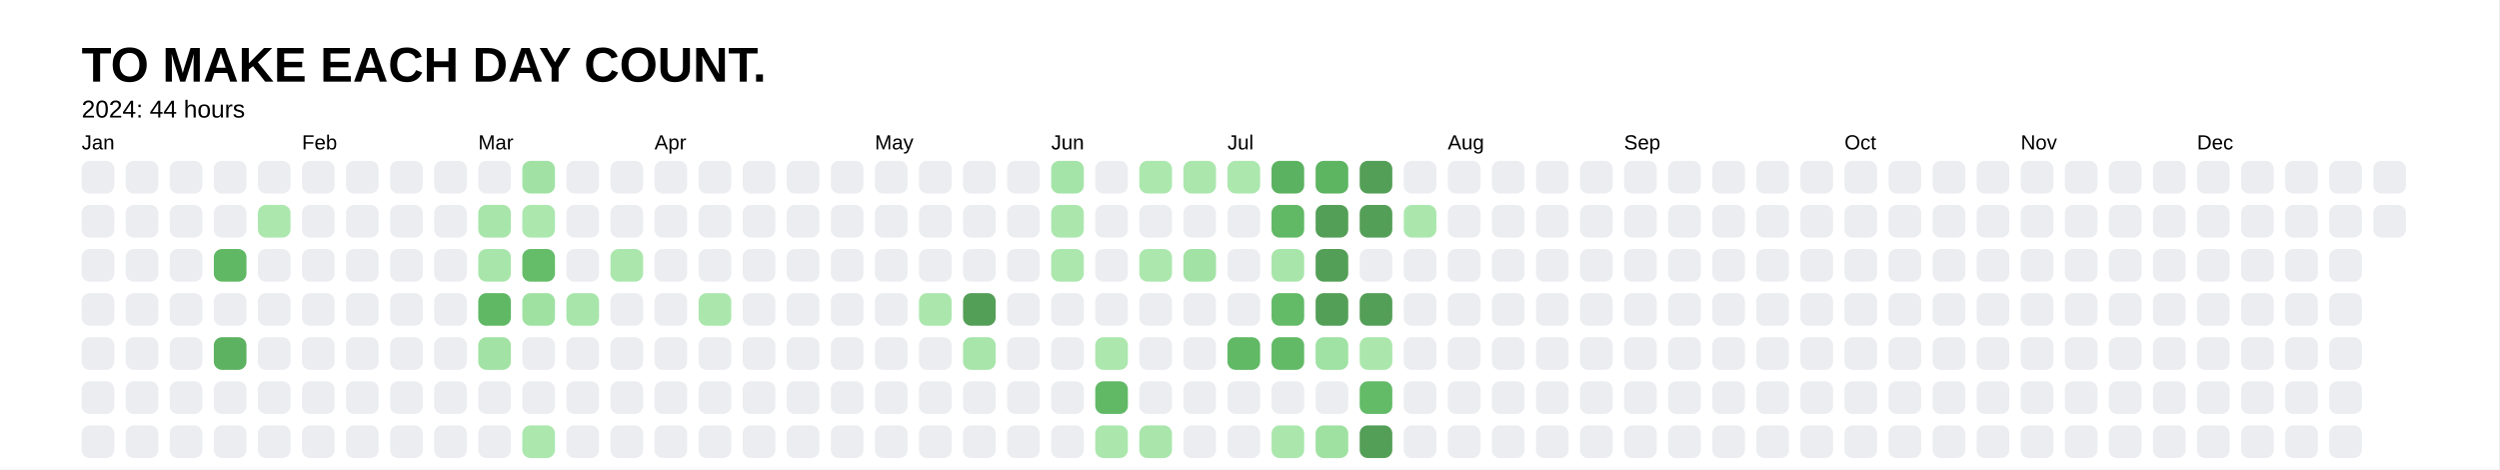
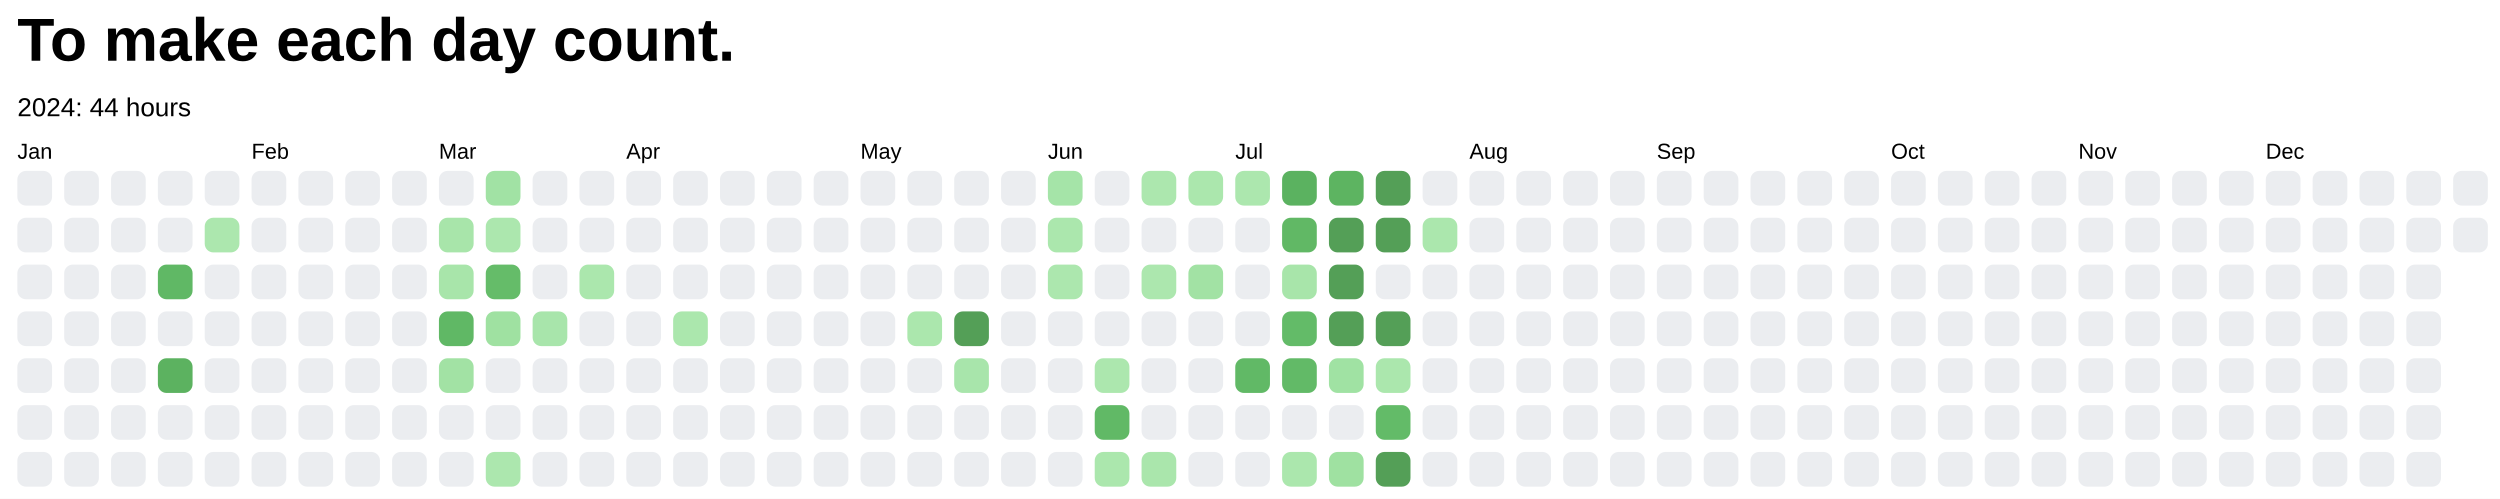
- <svg xmlns="http://www.w3.org/2000/svg" baseProfile="full" height="57.5mm" version="1.1" viewBox="0,0,306.2,57.5" width="306.2mm">
+ <svg xmlns="http://www.w3.org/2000/svg" baseProfile="full" height="57.5mm" version="1.1" viewBox="8,0,288.2,57.5" width="288.2mm">
  <defs />
  <rect fill="#FFFFFF" height="57.5" width="306.2" x="0" y="0" />
-   <text fill="#000000" style="font-size:6px; font-family:Arial; font-weight:bold;" x="10" y="10">TO MAKE EACH DAY COUNT.
+   <text fill="#000000" style="font-size:7px; font-family:Arial; font-weight:bold;" x="10" y="7">To make each day count.
</text>
-   <text fill="#000000" style="font-size:3px; font-family:Arial;" x="10" y="14.4">2024: 44 hours</text>
+   <text fill="#000000" style="font-size:3px; font-family:Arial;" x="10" y="13.4">2024: 44 hours</text>
  <text fill="#000000" style="font-size:2.5px; font-family:Arial" x="10" y="18.3">Jan</text>
  <rect fill="#EBEDF0" height="4" rx="1" ry="1" width="4" x="10" y="19.7" />
  <rect fill="#EBEDF0" height="4" rx="1" ry="1" width="4" x="10" y="25.1" />
  <rect fill="#EBEDF0" height="4" rx="1" ry="1" width="4" x="10" y="30.5" />
  <rect fill="#EBEDF0" height="4" rx="1" ry="1" width="4" x="10" y="35.9" />
  <rect fill="#EBEDF0" height="4" rx="1" ry="1" width="4" x="10" y="41.3" />
  <rect fill="#EBEDF0" height="4" rx="1" ry="1" width="4" x="10" y="46.7" />
  <rect fill="#EBEDF0" height="4" rx="1" ry="1" width="4" x="10" y="52.1" />
  <rect fill="#EBEDF0" height="4" rx="1" ry="1" width="4" x="15.4" y="19.7" />
  <rect fill="#EBEDF0" height="4" rx="1" ry="1" width="4" x="15.4" y="25.1" />
  <rect fill="#EBEDF0" height="4" rx="1" ry="1" width="4" x="15.4" y="30.5" />
  <rect fill="#EBEDF0" height="4" rx="1" ry="1" width="4" x="15.4" y="35.9" />
  <rect fill="#EBEDF0" height="4" rx="1" ry="1" width="4" x="15.4" y="41.3" />
  <rect fill="#EBEDF0" height="4" rx="1" ry="1" width="4" x="15.4" y="46.7" />
  <rect fill="#EBEDF0" height="4" rx="1" ry="1" width="4" x="15.4" y="52.1" />
  <rect fill="#EBEDF0" height="4" rx="1" ry="1" width="4" x="20.8" y="19.7" />
  <rect fill="#EBEDF0" height="4" rx="1" ry="1" width="4" x="20.8" y="25.1" />
  <rect fill="#EBEDF0" height="4" rx="1" ry="1" width="4" x="20.8" y="30.5" />
  <rect fill="#EBEDF0" height="4" rx="1" ry="1" width="4" x="20.8" y="35.9" />
  <rect fill="#EBEDF0" height="4" rx="1" ry="1" width="4" x="20.8" y="41.3" />
  <rect fill="#EBEDF0" height="4" rx="1" ry="1" width="4" x="20.8" y="46.7" />
  <rect fill="#EBEDF0" height="4" rx="1" ry="1" width="4" x="20.8" y="52.1" />
  <rect fill="#EBEDF0" height="4" rx="1" ry="1" width="4" x="26.2" y="19.7" />
  <rect fill="#EBEDF0" height="4" rx="1" ry="1" width="4" x="26.2" y="25.1" />
  <rect fill="#60b865" height="4" rx="1" ry="1" width="4" x="26.2" y="30.5" />
  <rect fill="#EBEDF0" height="4" rx="1" ry="1" width="4" x="26.2" y="35.9" />
  <rect fill="#5cb260" height="4" rx="1" ry="1" width="4" x="26.2" y="41.3" />
  <rect fill="#EBEDF0" height="4" rx="1" ry="1" width="4" x="26.2" y="46.7" />
  <rect fill="#EBEDF0" height="4" rx="1" ry="1" width="4" x="26.2" y="52.1" />
  <rect fill="#EBEDF0" height="4" rx="1" ry="1" width="4" x="31.6" y="19.7" />
  <rect fill="#ace7ae" height="4" rx="1" ry="1" width="4" x="31.6" y="25.1" />
  <rect fill="#EBEDF0" height="4" rx="1" ry="1" width="4" x="31.6" y="30.5" />
  <rect fill="#EBEDF0" height="4" rx="1" ry="1" width="4" x="31.6" y="35.9" />
  <rect fill="#EBEDF0" height="4" rx="1" ry="1" width="4" x="31.6" y="41.3" />
  <rect fill="#EBEDF0" height="4" rx="1" ry="1" width="4" x="31.6" y="46.7" />
  <rect fill="#EBEDF0" height="4" rx="1" ry="1" width="4" x="31.6" y="52.1" />
  <text fill="#000000" style="font-size:2.5px; font-family:Arial" x="37.0" y="18.3">Feb</text>
  <rect fill="#EBEDF0" height="4" rx="1" ry="1" width="4" x="37.0" y="19.7" />
  <rect fill="#EBEDF0" height="4" rx="1" ry="1" width="4" x="37.0" y="25.1" />
  <rect fill="#EBEDF0" height="4" rx="1" ry="1" width="4" x="37.0" y="30.5" />
  <rect fill="#EBEDF0" height="4" rx="1" ry="1" width="4" x="37.0" y="35.9" />
  <rect fill="#EBEDF0" height="4" rx="1" ry="1" width="4" x="37.0" y="41.3" />
  <rect fill="#EBEDF0" height="4" rx="1" ry="1" width="4" x="37.0" y="46.7" />
  <rect fill="#EBEDF0" height="4" rx="1" ry="1" width="4" x="37.0" y="52.1" />
  <rect fill="#EBEDF0" height="4" rx="1" ry="1" width="4" x="42.4" y="19.7" />
  <rect fill="#EBEDF0" height="4" rx="1" ry="1" width="4" x="42.4" y="25.1" />
  <rect fill="#EBEDF0" height="4" rx="1" ry="1" width="4" x="42.4" y="30.5" />
  <rect fill="#EBEDF0" height="4" rx="1" ry="1" width="4" x="42.4" y="35.9" />
  <rect fill="#EBEDF0" height="4" rx="1" ry="1" width="4" x="42.4" y="41.3" />
  <rect fill="#EBEDF0" height="4" rx="1" ry="1" width="4" x="42.4" y="46.7" />
  <rect fill="#EBEDF0" height="4" rx="1" ry="1" width="4" x="42.4" y="52.1" />
  <rect fill="#EBEDF0" height="4" rx="1" ry="1" width="4" x="47.8" y="19.7" />
  <rect fill="#EBEDF0" height="4" rx="1" ry="1" width="4" x="47.8" y="25.1" />
  <rect fill="#EBEDF0" height="4" rx="1" ry="1" width="4" x="47.8" y="30.5" />
  <rect fill="#EBEDF0" height="4" rx="1" ry="1" width="4" x="47.8" y="35.9" />
  <rect fill="#EBEDF0" height="4" rx="1" ry="1" width="4" x="47.8" y="41.3" />
  <rect fill="#EBEDF0" height="4" rx="1" ry="1" width="4" x="47.8" y="46.7" />
  <rect fill="#EBEDF0" height="4" rx="1" ry="1" width="4" x="47.8" y="52.1" />
  <rect fill="#EBEDF0" height="4" rx="1" ry="1" width="4" x="53.2" y="19.7" />
  <rect fill="#EBEDF0" height="4" rx="1" ry="1" width="4" x="53.2" y="25.1" />
  <rect fill="#EBEDF0" height="4" rx="1" ry="1" width="4" x="53.2" y="30.5" />
  <rect fill="#EBEDF0" height="4" rx="1" ry="1" width="4" x="53.2" y="35.9" />
  <rect fill="#EBEDF0" height="4" rx="1" ry="1" width="4" x="53.2" y="41.3" />
  <rect fill="#EBEDF0" height="4" rx="1" ry="1" width="4" x="53.2" y="46.7" />
  <rect fill="#EBEDF0" height="4" rx="1" ry="1" width="4" x="53.2" y="52.1" />
  <text fill="#000000" style="font-size:2.5px; font-family:Arial" x="58.6" y="18.3">Mar</text>
  <rect fill="#EBEDF0" height="4" rx="1" ry="1" width="4" x="58.6" y="19.7" />
  <rect fill="#a8e5aa" height="4" rx="1" ry="1" width="4" x="58.6" y="25.1" />
  <rect fill="#a8e5aa" height="4" rx="1" ry="1" width="4" x="58.6" y="30.5" />
  <rect fill="#60b865" height="4" rx="1" ry="1" width="4" x="58.6" y="35.9" />
  <rect fill="#a2e2a4" height="4" rx="1" ry="1" width="4" x="58.6" y="41.3" />
  <rect fill="#EBEDF0" height="4" rx="1" ry="1" width="4" x="58.6" y="46.7" />
  <rect fill="#EBEDF0" height="4" rx="1" ry="1" width="4" x="58.6" y="52.1" />
  <rect fill="#a1e2a4" height="4" rx="1" ry="1" width="4" x="64" y="19.7" />
  <rect fill="#ace7ae" height="4" rx="1" ry="1" width="4" x="64" y="25.1" />
  <rect fill="#65bc69" height="4" rx="1" ry="1" width="4" x="64" y="30.5" />
  <rect fill="#9fe1a1" height="4" rx="1" ry="1" width="4" x="64" y="35.9" />
  <rect fill="#EBEDF0" height="4" rx="1" ry="1" width="4" x="64" y="41.3" />
  <rect fill="#EBEDF0" height="4" rx="1" ry="1" width="4" x="64" y="46.7" />
  <rect fill="#ace7ae" height="4" rx="1" ry="1" width="4" x="64" y="52.1" />
  <rect fill="#EBEDF0" height="4" rx="1" ry="1" width="4" x="69.4" y="19.7" />
  <rect fill="#EBEDF0" height="4" rx="1" ry="1" width="4" x="69.4" y="25.1" />
  <rect fill="#EBEDF0" height="4" rx="1" ry="1" width="4" x="69.4" y="30.5" />
  <rect fill="#a8e5ab" height="4" rx="1" ry="1" width="4" x="69.4" y="35.9" />
  <rect fill="#EBEDF0" height="4" rx="1" ry="1" width="4" x="69.4" y="41.3" />
  <rect fill="#EBEDF0" height="4" rx="1" ry="1" width="4" x="69.4" y="46.7" />
  <rect fill="#EBEDF0" height="4" rx="1" ry="1" width="4" x="69.4" y="52.1" />
  <rect fill="#EBEDF0" height="4" rx="1" ry="1" width="4" x="74.8" y="19.7" />
  <rect fill="#EBEDF0" height="4" rx="1" ry="1" width="4" x="74.8" y="25.1" />
  <rect fill="#abe7ad" height="4" rx="1" ry="1" width="4" x="74.8" y="30.5" />
  <rect fill="#EBEDF0" height="4" rx="1" ry="1" width="4" x="74.8" y="35.9" />
  <rect fill="#EBEDF0" height="4" rx="1" ry="1" width="4" x="74.8" y="41.3" />
  <rect fill="#EBEDF0" height="4" rx="1" ry="1" width="4" x="74.8" y="46.7" />
  <rect fill="#EBEDF0" height="4" rx="1" ry="1" width="4" x="74.8" y="52.1" />
  <text fill="#000000" style="font-size:2.5px; font-family:Arial" x="80.2" y="18.3">Apr</text>
  <rect fill="#EBEDF0" height="4" rx="1" ry="1" width="4" x="80.2" y="19.7" />
  <rect fill="#EBEDF0" height="4" rx="1" ry="1" width="4" x="80.2" y="25.1" />
  <rect fill="#EBEDF0" height="4" rx="1" ry="1" width="4" x="80.2" y="30.5" />
  <rect fill="#EBEDF0" height="4" rx="1" ry="1" width="4" x="80.2" y="35.9" />
  <rect fill="#EBEDF0" height="4" rx="1" ry="1" width="4" x="80.2" y="41.3" />
  <rect fill="#EBEDF0" height="4" rx="1" ry="1" width="4" x="80.2" y="46.7" />
  <rect fill="#EBEDF0" height="4" rx="1" ry="1" width="4" x="80.2" y="52.1" />
  <rect fill="#EBEDF0" height="4" rx="1" ry="1" width="4" x="85.6" y="19.7" />
  <rect fill="#EBEDF0" height="4" rx="1" ry="1" width="4" x="85.6" y="25.1" />
  <rect fill="#EBEDF0" height="4" rx="1" ry="1" width="4" x="85.6" y="30.5" />
  <rect fill="#abe7ad" height="4" rx="1" ry="1" width="4" x="85.6" y="35.9" />
  <rect fill="#EBEDF0" height="4" rx="1" ry="1" width="4" x="85.6" y="41.3" />
  <rect fill="#EBEDF0" height="4" rx="1" ry="1" width="4" x="85.6" y="46.7" />
  <rect fill="#EBEDF0" height="4" rx="1" ry="1" width="4" x="85.6" y="52.1" />
  <rect fill="#EBEDF0" height="4" rx="1" ry="1" width="4" x="91" y="19.7" />
  <rect fill="#EBEDF0" height="4" rx="1" ry="1" width="4" x="91" y="25.1" />
  <rect fill="#EBEDF0" height="4" rx="1" ry="1" width="4" x="91" y="30.5" />
  <rect fill="#EBEDF0" height="4" rx="1" ry="1" width="4" x="91" y="35.9" />
  <rect fill="#EBEDF0" height="4" rx="1" ry="1" width="4" x="91" y="41.3" />
  <rect fill="#EBEDF0" height="4" rx="1" ry="1" width="4" x="91" y="46.7" />
  <rect fill="#EBEDF0" height="4" rx="1" ry="1" width="4" x="91" y="52.1" />
  <rect fill="#EBEDF0" height="4" rx="1" ry="1" width="4" x="96.4" y="19.7" />
  <rect fill="#EBEDF0" height="4" rx="1" ry="1" width="4" x="96.4" y="25.1" />
  <rect fill="#EBEDF0" height="4" rx="1" ry="1" width="4" x="96.4" y="30.5" />
  <rect fill="#EBEDF0" height="4" rx="1" ry="1" width="4" x="96.4" y="35.9" />
  <rect fill="#EBEDF0" height="4" rx="1" ry="1" width="4" x="96.4" y="41.3" />
  <rect fill="#EBEDF0" height="4" rx="1" ry="1" width="4" x="96.4" y="46.7" />
  <rect fill="#EBEDF0" height="4" rx="1" ry="1" width="4" x="96.4" y="52.1" />
  <rect fill="#EBEDF0" height="4" rx="1" ry="1" width="4" x="101.8" y="19.7" />
  <rect fill="#EBEDF0" height="4" rx="1" ry="1" width="4" x="101.8" y="25.1" />
  <rect fill="#EBEDF0" height="4" rx="1" ry="1" width="4" x="101.8" y="30.5" />
  <rect fill="#EBEDF0" height="4" rx="1" ry="1" width="4" x="101.8" y="35.9" />
  <rect fill="#EBEDF0" height="4" rx="1" ry="1" width="4" x="101.8" y="41.3" />
  <rect fill="#EBEDF0" height="4" rx="1" ry="1" width="4" x="101.8" y="46.7" />
  <rect fill="#EBEDF0" height="4" rx="1" ry="1" width="4" x="101.8" y="52.1" />
  <text fill="#000000" style="font-size:2.5px; font-family:Arial" x="107.2" y="18.3">May</text>
  <rect fill="#EBEDF0" height="4" rx="1" ry="1" width="4" x="107.2" y="19.7" />
  <rect fill="#EBEDF0" height="4" rx="1" ry="1" width="4" x="107.2" y="25.1" />
  <rect fill="#EBEDF0" height="4" rx="1" ry="1" width="4" x="107.2" y="30.5" />
  <rect fill="#EBEDF0" height="4" rx="1" ry="1" width="4" x="107.2" y="35.9" />
  <rect fill="#EBEDF0" height="4" rx="1" ry="1" width="4" x="107.2" y="41.3" />
  <rect fill="#EBEDF0" height="4" rx="1" ry="1" width="4" x="107.2" y="46.7" />
  <rect fill="#EBEDF0" height="4" rx="1" ry="1" width="4" x="107.2" y="52.1" />
  <rect fill="#EBEDF0" height="4" rx="1" ry="1" width="4" x="112.6" y="19.7" />
  <rect fill="#EBEDF0" height="4" rx="1" ry="1" width="4" x="112.6" y="25.1" />
  <rect fill="#EBEDF0" height="4" rx="1" ry="1" width="4" x="112.6" y="30.5" />
  <rect fill="#abe7ad" height="4" rx="1" ry="1" width="4" x="112.6" y="35.9" />
  <rect fill="#EBEDF0" height="4" rx="1" ry="1" width="4" x="112.6" y="41.3" />
  <rect fill="#EBEDF0" height="4" rx="1" ry="1" width="4" x="112.6" y="46.7" />
  <rect fill="#EBEDF0" height="4" rx="1" ry="1" width="4" x="112.6" y="52.1" />
  <rect fill="#EBEDF0" height="4" rx="1" ry="1" width="4" x="118" y="19.7" />
  <rect fill="#EBEDF0" height="4" rx="1" ry="1" width="4" x="118" y="25.1" />
  <rect fill="#EBEDF0" height="4" rx="1" ry="1" width="4" x="118" y="30.5" />
  <rect fill="#549F57" height="4" rx="1" ry="1" width="4" x="118" y="35.9" />
  <rect fill="#a8e5ab" height="4" rx="1" ry="1" width="4" x="118" y="41.3" />
  <rect fill="#EBEDF0" height="4" rx="1" ry="1" width="4" x="118" y="46.7" />
  <rect fill="#EBEDF0" height="4" rx="1" ry="1" width="4" x="118" y="52.1" />
  <rect fill="#EBEDF0" height="4" rx="1" ry="1" width="4" x="123.4" y="19.7" />
  <rect fill="#EBEDF0" height="4" rx="1" ry="1" width="4" x="123.4" y="25.1" />
  <rect fill="#EBEDF0" height="4" rx="1" ry="1" width="4" x="123.4" y="30.5" />
  <rect fill="#EBEDF0" height="4" rx="1" ry="1" width="4" x="123.4" y="35.9" />
  <rect fill="#EBEDF0" height="4" rx="1" ry="1" width="4" x="123.4" y="41.3" />
  <rect fill="#EBEDF0" height="4" rx="1" ry="1" width="4" x="123.4" y="46.7" />
  <rect fill="#EBEDF0" height="4" rx="1" ry="1" width="4" x="123.4" y="52.1" />
  <text fill="#000000" style="font-size:2.5px; font-family:Arial" x="128.8" y="18.3">Jun</text>
  <rect fill="#a5e4a8" height="4" rx="1" ry="1" width="4" x="128.8" y="19.7" />
  <rect fill="#abe7ad" height="4" rx="1" ry="1" width="4" x="128.8" y="25.1" />
  <rect fill="#ace7ae" height="4" rx="1" ry="1" width="4" x="128.8" y="30.5" />
  <rect fill="#EBEDF0" height="4" rx="1" ry="1" width="4" x="128.8" y="35.9" />
  <rect fill="#EBEDF0" height="4" rx="1" ry="1" width="4" x="128.8" y="41.3" />
  <rect fill="#EBEDF0" height="4" rx="1" ry="1" width="4" x="128.8" y="46.7" />
  <rect fill="#EBEDF0" height="4" rx="1" ry="1" width="4" x="128.8" y="52.1" />
  <rect fill="#EBEDF0" height="4" rx="1" ry="1" width="4" x="134.2" y="19.7" />
  <rect fill="#EBEDF0" height="4" rx="1" ry="1" width="4" x="134.2" y="25.1" />
  <rect fill="#EBEDF0" height="4" rx="1" ry="1" width="4" x="134.2" y="30.5" />
  <rect fill="#EBEDF0" height="4" rx="1" ry="1" width="4" x="134.2" y="35.9" />
  <rect fill="#ace7ae" height="4" rx="1" ry="1" width="4" x="134.2" y="41.3" />
  <rect fill="#61b966" height="4" rx="1" ry="1" width="4" x="134.2" y="46.7" />
  <rect fill="#abe7ad" height="4" rx="1" ry="1" width="4" x="134.2" y="52.1" />
  <rect fill="#ace7ae" height="4" rx="1" ry="1" width="4" x="139.6" y="19.7" />
  <rect fill="#EBEDF0" height="4" rx="1" ry="1" width="4" x="139.6" y="25.1" />
  <rect fill="#ace7ae" height="4" rx="1" ry="1" width="4" x="139.6" y="30.5" />
  <rect fill="#EBEDF0" height="4" rx="1" ry="1" width="4" x="139.6" y="35.9" />
  <rect fill="#EBEDF0" height="4" rx="1" ry="1" width="4" x="139.6" y="41.3" />
  <rect fill="#EBEDF0" height="4" rx="1" ry="1" width="4" x="139.6" y="46.7" />
  <rect fill="#aae6ac" height="4" rx="1" ry="1" width="4" x="139.6" y="52.1" />
  <rect fill="#abe7ad" height="4" rx="1" ry="1" width="4" x="145" y="19.7" />
  <rect fill="#EBEDF0" height="4" rx="1" ry="1" width="4" x="145" y="25.1" />
  <rect fill="#a2e2a4" height="4" rx="1" ry="1" width="4" x="145" y="30.5" />
  <rect fill="#EBEDF0" height="4" rx="1" ry="1" width="4" x="145" y="35.9" />
  <rect fill="#EBEDF0" height="4" rx="1" ry="1" width="4" x="145" y="41.3" />
  <rect fill="#EBEDF0" height="4" rx="1" ry="1" width="4" x="145" y="46.7" />
  <rect fill="#EBEDF0" height="4" rx="1" ry="1" width="4" x="145" y="52.1" />
  <text fill="#000000" style="font-size:2.5px; font-family:Arial" x="150.4" y="18.3">Jul</text>
  <rect fill="#ace7ae" height="4" rx="1" ry="1" width="4" x="150.4" y="19.7" />
  <rect fill="#EBEDF0" height="4" rx="1" ry="1" width="4" x="150.4" y="25.1" />
  <rect fill="#EBEDF0" height="4" rx="1" ry="1" width="4" x="150.4" y="30.5" />
  <rect fill="#EBEDF0" height="4" rx="1" ry="1" width="4" x="150.4" y="35.9" />
  <rect fill="#61b966" height="4" rx="1" ry="1" width="4" x="150.4" y="41.3" />
  <rect fill="#EBEDF0" height="4" rx="1" ry="1" width="4" x="150.4" y="46.7" />
  <rect fill="#EBEDF0" height="4" rx="1" ry="1" width="4" x="150.4" y="52.1" />
  <rect fill="#5bb260" height="4" rx="1" ry="1" width="4" x="155.8" y="19.7" />
  <rect fill="#61b865" height="4" rx="1" ry="1" width="4" x="155.8" y="25.1" />
  <rect fill="#a8e5aa" height="4" rx="1" ry="1" width="4" x="155.8" y="30.5" />
  <rect fill="#63bb68" height="4" rx="1" ry="1" width="4" x="155.8" y="35.9" />
  <rect fill="#62ba67" height="4" rx="1" ry="1" width="4" x="155.8" y="41.3" />
  <rect fill="#EBEDF0" height="4" rx="1" ry="1" width="4" x="155.8" y="46.7" />
  <rect fill="#abe7ad" height="4" rx="1" ry="1" width="4" x="155.8" y="52.1" />
  <rect fill="#5db461" height="4" rx="1" ry="1" width="4" x="161.2" y="19.7" />
  <rect fill="#549F57" height="4" rx="1" ry="1" width="4" x="161.2" y="25.1" />
  <rect fill="#549F57" height="4" rx="1" ry="1" width="4" x="161.2" y="30.5" />
  <rect fill="#549F57" height="4" rx="1" ry="1" width="4" x="161.2" y="35.9" />
  <rect fill="#a0e2a3" height="4" rx="1" ry="1" width="4" x="161.2" y="41.3" />
  <rect fill="#EBEDF0" height="4" rx="1" ry="1" width="4" x="161.2" y="46.7" />
  <rect fill="#9fe1a1" height="4" rx="1" ry="1" width="4" x="161.2" y="52.1" />
  <rect fill="#549F57" height="4" rx="1" ry="1" width="4" x="166.6" y="19.7" />
  <rect fill="#549F57" height="4" rx="1" ry="1" width="4" x="166.6" y="25.1" />
  <rect fill="#EBEDF0" height="4" rx="1" ry="1" width="4" x="166.6" y="30.5" />
  <rect fill="#549F57" height="4" rx="1" ry="1" width="4" x="166.6" y="35.9" />
  <rect fill="#abe7ad" height="4" rx="1" ry="1" width="4" x="166.6" y="41.3" />
  <rect fill="#63bb68" height="4" rx="1" ry="1" width="4" x="166.6" y="46.7" />
  <rect fill="#549F57" height="4" rx="1" ry="1" width="4" x="166.6" y="52.1" />
  <rect fill="#EBEDF0" height="4" rx="1" ry="1" width="4" x="172" y="19.7" />
  <rect fill="#abe7ad" height="4" rx="1" ry="1" width="4" x="172" y="25.1" />
  <rect fill="#EBEDF0" height="4" rx="1" ry="1" width="4" x="172" y="30.5" />
  <rect fill="#EBEDF0" height="4" rx="1" ry="1" width="4" x="172" y="35.9" />
  <rect fill="#EBEDF0" height="4" rx="1" ry="1" width="4" x="172" y="41.3" />
  <rect fill="#EBEDF0" height="4" rx="1" ry="1" width="4" x="172" y="46.7" />
  <rect fill="#EBEDF0" height="4" rx="1" ry="1" width="4" x="172" y="52.1" />
  <text fill="#000000" style="font-size:2.5px; font-family:Arial" x="177.4" y="18.3">Aug</text>
  <rect fill="#EBEDF0" height="4" rx="1" ry="1" width="4" x="177.4" y="19.7" />
  <rect fill="#EBEDF0" height="4" rx="1" ry="1" width="4" x="177.4" y="25.1" />
  <rect fill="#EBEDF0" height="4" rx="1" ry="1" width="4" x="177.4" y="30.5" />
  <rect fill="#EBEDF0" height="4" rx="1" ry="1" width="4" x="177.4" y="35.9" />
  <rect fill="#EBEDF0" height="4" rx="1" ry="1" width="4" x="177.4" y="41.3" />
  <rect fill="#EBEDF0" height="4" rx="1" ry="1" width="4" x="177.4" y="46.7" />
  <rect fill="#EBEDF0" height="4" rx="1" ry="1" width="4" x="177.4" y="52.1" />
  <rect fill="#EBEDF0" height="4" rx="1" ry="1" width="4" x="182.8" y="19.7" />
  <rect fill="#EBEDF0" height="4" rx="1" ry="1" width="4" x="182.8" y="25.1" />
  <rect fill="#EBEDF0" height="4" rx="1" ry="1" width="4" x="182.8" y="30.5" />
  <rect fill="#EBEDF0" height="4" rx="1" ry="1" width="4" x="182.8" y="35.9" />
  <rect fill="#EBEDF0" height="4" rx="1" ry="1" width="4" x="182.8" y="41.3" />
  <rect fill="#EBEDF0" height="4" rx="1" ry="1" width="4" x="182.8" y="46.7" />
  <rect fill="#EBEDF0" height="4" rx="1" ry="1" width="4" x="182.8" y="52.1" />
  <rect fill="#EBEDF0" height="4" rx="1" ry="1" width="4" x="188.2" y="19.7" />
  <rect fill="#EBEDF0" height="4" rx="1" ry="1" width="4" x="188.2" y="25.1" />
  <rect fill="#EBEDF0" height="4" rx="1" ry="1" width="4" x="188.2" y="30.5" />
  <rect fill="#EBEDF0" height="4" rx="1" ry="1" width="4" x="188.2" y="35.9" />
  <rect fill="#EBEDF0" height="4" rx="1" ry="1" width="4" x="188.2" y="41.3" />
  <rect fill="#EBEDF0" height="4" rx="1" ry="1" width="4" x="188.2" y="46.7" />
  <rect fill="#EBEDF0" height="4" rx="1" ry="1" width="4" x="188.2" y="52.1" />
  <rect fill="#EBEDF0" height="4" rx="1" ry="1" width="4" x="193.6" y="19.7" />
  <rect fill="#EBEDF0" height="4" rx="1" ry="1" width="4" x="193.6" y="25.1" />
  <rect fill="#EBEDF0" height="4" rx="1" ry="1" width="4" x="193.6" y="30.5" />
  <rect fill="#EBEDF0" height="4" rx="1" ry="1" width="4" x="193.6" y="35.9" />
  <rect fill="#EBEDF0" height="4" rx="1" ry="1" width="4" x="193.6" y="41.3" />
  <rect fill="#EBEDF0" height="4" rx="1" ry="1" width="4" x="193.6" y="46.7" />
  <rect fill="#EBEDF0" height="4" rx="1" ry="1" width="4" x="193.6" y="52.1" />
  <text fill="#000000" style="font-size:2.5px; font-family:Arial" x="199" y="18.3">Sep</text>
  <rect fill="#EBEDF0" height="4" rx="1" ry="1" width="4" x="199" y="19.7" />
  <rect fill="#EBEDF0" height="4" rx="1" ry="1" width="4" x="199" y="25.1" />
  <rect fill="#EBEDF0" height="4" rx="1" ry="1" width="4" x="199" y="30.5" />
  <rect fill="#EBEDF0" height="4" rx="1" ry="1" width="4" x="199" y="35.9" />
  <rect fill="#EBEDF0" height="4" rx="1" ry="1" width="4" x="199" y="41.3" />
  <rect fill="#EBEDF0" height="4" rx="1" ry="1" width="4" x="199" y="46.7" />
  <rect fill="#EBEDF0" height="4" rx="1" ry="1" width="4" x="199" y="52.1" />
  <rect fill="#EBEDF0" height="4" rx="1" ry="1" width="4" x="204.4" y="19.7" />
  <rect fill="#EBEDF0" height="4" rx="1" ry="1" width="4" x="204.4" y="25.1" />
  <rect fill="#EBEDF0" height="4" rx="1" ry="1" width="4" x="204.4" y="30.5" />
  <rect fill="#EBEDF0" height="4" rx="1" ry="1" width="4" x="204.4" y="35.9" />
  <rect fill="#EBEDF0" height="4" rx="1" ry="1" width="4" x="204.4" y="41.3" />
  <rect fill="#EBEDF0" height="4" rx="1" ry="1" width="4" x="204.4" y="46.7" />
  <rect fill="#EBEDF0" height="4" rx="1" ry="1" width="4" x="204.4" y="52.1" />
  <rect fill="#EBEDF0" height="4" rx="1" ry="1" width="4" x="209.8" y="19.7" />
  <rect fill="#EBEDF0" height="4" rx="1" ry="1" width="4" x="209.8" y="25.1" />
  <rect fill="#EBEDF0" height="4" rx="1" ry="1" width="4" x="209.8" y="30.5" />
  <rect fill="#EBEDF0" height="4" rx="1" ry="1" width="4" x="209.8" y="35.9" />
  <rect fill="#EBEDF0" height="4" rx="1" ry="1" width="4" x="209.8" y="41.3" />
  <rect fill="#EBEDF0" height="4" rx="1" ry="1" width="4" x="209.8" y="46.7" />
  <rect fill="#EBEDF0" height="4" rx="1" ry="1" width="4" x="209.8" y="52.1" />
  <rect fill="#EBEDF0" height="4" rx="1" ry="1" width="4" x="215.2" y="19.7" />
  <rect fill="#EBEDF0" height="4" rx="1" ry="1" width="4" x="215.2" y="25.1" />
  <rect fill="#EBEDF0" height="4" rx="1" ry="1" width="4" x="215.2" y="30.5" />
  <rect fill="#EBEDF0" height="4" rx="1" ry="1" width="4" x="215.2" y="35.9" />
  <rect fill="#EBEDF0" height="4" rx="1" ry="1" width="4" x="215.2" y="41.3" />
  <rect fill="#EBEDF0" height="4" rx="1" ry="1" width="4" x="215.2" y="46.7" />
  <rect fill="#EBEDF0" height="4" rx="1" ry="1" width="4" x="215.2" y="52.1" />
  <rect fill="#EBEDF0" height="4" rx="1" ry="1" width="4" x="220.6" y="19.7" />
  <rect fill="#EBEDF0" height="4" rx="1" ry="1" width="4" x="220.6" y="25.1" />
  <rect fill="#EBEDF0" height="4" rx="1" ry="1" width="4" x="220.6" y="30.5" />
  <rect fill="#EBEDF0" height="4" rx="1" ry="1" width="4" x="220.6" y="35.9" />
  <rect fill="#EBEDF0" height="4" rx="1" ry="1" width="4" x="220.6" y="41.3" />
  <rect fill="#EBEDF0" height="4" rx="1" ry="1" width="4" x="220.6" y="46.7" />
  <rect fill="#EBEDF0" height="4" rx="1" ry="1" width="4" x="220.6" y="52.1" />
  <text fill="#000000" style="font-size:2.5px; font-family:Arial" x="226" y="18.3">Oct</text>
  <rect fill="#EBEDF0" height="4" rx="1" ry="1" width="4" x="226" y="19.7" />
  <rect fill="#EBEDF0" height="4" rx="1" ry="1" width="4" x="226" y="25.1" />
  <rect fill="#EBEDF0" height="4" rx="1" ry="1" width="4" x="226" y="30.5" />
  <rect fill="#EBEDF0" height="4" rx="1" ry="1" width="4" x="226" y="35.9" />
  <rect fill="#EBEDF0" height="4" rx="1" ry="1" width="4" x="226" y="41.3" />
  <rect fill="#EBEDF0" height="4" rx="1" ry="1" width="4" x="226" y="46.7" />
  <rect fill="#EBEDF0" height="4" rx="1" ry="1" width="4" x="226" y="52.1" />
  <rect fill="#EBEDF0" height="4" rx="1" ry="1" width="4" x="231.4" y="19.7" />
  <rect fill="#EBEDF0" height="4" rx="1" ry="1" width="4" x="231.4" y="25.1" />
  <rect fill="#EBEDF0" height="4" rx="1" ry="1" width="4" x="231.4" y="30.5" />
  <rect fill="#EBEDF0" height="4" rx="1" ry="1" width="4" x="231.4" y="35.9" />
  <rect fill="#EBEDF0" height="4" rx="1" ry="1" width="4" x="231.4" y="41.3" />
  <rect fill="#EBEDF0" height="4" rx="1" ry="1" width="4" x="231.4" y="46.7" />
  <rect fill="#EBEDF0" height="4" rx="1" ry="1" width="4" x="231.4" y="52.1" />
  <rect fill="#EBEDF0" height="4" rx="1" ry="1" width="4" x="236.8" y="19.7" />
  <rect fill="#EBEDF0" height="4" rx="1" ry="1" width="4" x="236.8" y="25.1" />
  <rect fill="#EBEDF0" height="4" rx="1" ry="1" width="4" x="236.8" y="30.5" />
  <rect fill="#EBEDF0" height="4" rx="1" ry="1" width="4" x="236.8" y="35.9" />
  <rect fill="#EBEDF0" height="4" rx="1" ry="1" width="4" x="236.8" y="41.3" />
  <rect fill="#EBEDF0" height="4" rx="1" ry="1" width="4" x="236.8" y="46.7" />
  <rect fill="#EBEDF0" height="4" rx="1" ry="1" width="4" x="236.8" y="52.1" />
  <rect fill="#EBEDF0" height="4" rx="1" ry="1" width="4" x="242.2" y="19.7" />
  <rect fill="#EBEDF0" height="4" rx="1" ry="1" width="4" x="242.2" y="25.1" />
  <rect fill="#EBEDF0" height="4" rx="1" ry="1" width="4" x="242.2" y="30.5" />
  <rect fill="#EBEDF0" height="4" rx="1" ry="1" width="4" x="242.2" y="35.9" />
  <rect fill="#EBEDF0" height="4" rx="1" ry="1" width="4" x="242.2" y="41.3" />
  <rect fill="#EBEDF0" height="4" rx="1" ry="1" width="4" x="242.2" y="46.7" />
  <rect fill="#EBEDF0" height="4" rx="1" ry="1" width="4" x="242.2" y="52.1" />
  <text fill="#000000" style="font-size:2.5px; font-family:Arial" x="247.6" y="18.3">Nov</text>
  <rect fill="#EBEDF0" height="4" rx="1" ry="1" width="4" x="247.6" y="19.7" />
  <rect fill="#EBEDF0" height="4" rx="1" ry="1" width="4" x="247.6" y="25.1" />
  <rect fill="#EBEDF0" height="4" rx="1" ry="1" width="4" x="247.6" y="30.5" />
  <rect fill="#EBEDF0" height="4" rx="1" ry="1" width="4" x="247.6" y="35.9" />
  <rect fill="#EBEDF0" height="4" rx="1" ry="1" width="4" x="247.6" y="41.3" />
  <rect fill="#EBEDF0" height="4" rx="1" ry="1" width="4" x="247.6" y="46.7" />
  <rect fill="#EBEDF0" height="4" rx="1" ry="1" width="4" x="247.6" y="52.1" />
  <rect fill="#EBEDF0" height="4" rx="1" ry="1" width="4" x="253" y="19.7" />
  <rect fill="#EBEDF0" height="4" rx="1" ry="1" width="4" x="253" y="25.1" />
  <rect fill="#EBEDF0" height="4" rx="1" ry="1" width="4" x="253" y="30.5" />
  <rect fill="#EBEDF0" height="4" rx="1" ry="1" width="4" x="253" y="35.9" />
  <rect fill="#EBEDF0" height="4" rx="1" ry="1" width="4" x="253" y="41.3" />
  <rect fill="#EBEDF0" height="4" rx="1" ry="1" width="4" x="253" y="46.7" />
  <rect fill="#EBEDF0" height="4" rx="1" ry="1" width="4" x="253" y="52.1" />
  <rect fill="#EBEDF0" height="4" rx="1" ry="1" width="4" x="258.4" y="19.7" />
  <rect fill="#EBEDF0" height="4" rx="1" ry="1" width="4" x="258.4" y="25.1" />
  <rect fill="#EBEDF0" height="4" rx="1" ry="1" width="4" x="258.4" y="30.5" />
  <rect fill="#EBEDF0" height="4" rx="1" ry="1" width="4" x="258.4" y="35.9" />
  <rect fill="#EBEDF0" height="4" rx="1" ry="1" width="4" x="258.4" y="41.3" />
  <rect fill="#EBEDF0" height="4" rx="1" ry="1" width="4" x="258.4" y="46.7" />
  <rect fill="#EBEDF0" height="4" rx="1" ry="1" width="4" x="258.4" y="52.1" />
  <rect fill="#EBEDF0" height="4" rx="1" ry="1" width="4" x="263.8" y="19.7" />
  <rect fill="#EBEDF0" height="4" rx="1" ry="1" width="4" x="263.8" y="25.1" />
  <rect fill="#EBEDF0" height="4" rx="1" ry="1" width="4" x="263.8" y="30.5" />
  <rect fill="#EBEDF0" height="4" rx="1" ry="1" width="4" x="263.8" y="35.9" />
  <rect fill="#EBEDF0" height="4" rx="1" ry="1" width="4" x="263.8" y="41.3" />
  <rect fill="#EBEDF0" height="4" rx="1" ry="1" width="4" x="263.8" y="46.7" />
  <rect fill="#EBEDF0" height="4" rx="1" ry="1" width="4" x="263.8" y="52.1" />
  <text fill="#000000" style="font-size:2.5px; font-family:Arial" x="269.2" y="18.3">Dec</text>
  <rect fill="#EBEDF0" height="4" rx="1" ry="1" width="4" x="269.2" y="19.7" />
  <rect fill="#EBEDF0" height="4" rx="1" ry="1" width="4" x="269.2" y="25.1" />
  <rect fill="#EBEDF0" height="4" rx="1" ry="1" width="4" x="269.2" y="30.5" />
  <rect fill="#EBEDF0" height="4" rx="1" ry="1" width="4" x="269.2" y="35.9" />
  <rect fill="#EBEDF0" height="4" rx="1" ry="1" width="4" x="269.2" y="41.3" />
  <rect fill="#EBEDF0" height="4" rx="1" ry="1" width="4" x="269.2" y="46.7" />
  <rect fill="#EBEDF0" height="4" rx="1" ry="1" width="4" x="269.2" y="52.1" />
  <rect fill="#EBEDF0" height="4" rx="1" ry="1" width="4" x="274.6" y="19.7" />
  <rect fill="#EBEDF0" height="4" rx="1" ry="1" width="4" x="274.6" y="25.1" />
  <rect fill="#EBEDF0" height="4" rx="1" ry="1" width="4" x="274.6" y="30.5" />
  <rect fill="#EBEDF0" height="4" rx="1" ry="1" width="4" x="274.6" y="35.9" />
  <rect fill="#EBEDF0" height="4" rx="1" ry="1" width="4" x="274.6" y="41.3" />
  <rect fill="#EBEDF0" height="4" rx="1" ry="1" width="4" x="274.6" y="46.7" />
  <rect fill="#EBEDF0" height="4" rx="1" ry="1" width="4" x="274.6" y="52.1" />
  <rect fill="#EBEDF0" height="4" rx="1" ry="1" width="4" x="280" y="19.7" />
  <rect fill="#EBEDF0" height="4" rx="1" ry="1" width="4" x="280" y="25.1" />
  <rect fill="#EBEDF0" height="4" rx="1" ry="1" width="4" x="280" y="30.5" />
  <rect fill="#EBEDF0" height="4" rx="1" ry="1" width="4" x="280" y="35.9" />
  <rect fill="#EBEDF0" height="4" rx="1" ry="1" width="4" x="280" y="41.3" />
  <rect fill="#EBEDF0" height="4" rx="1" ry="1" width="4" x="280" y="46.7" />
  <rect fill="#EBEDF0" height="4" rx="1" ry="1" width="4" x="280" y="52.1" />
  <rect fill="#EBEDF0" height="4" rx="1" ry="1" width="4" x="285.4" y="19.7" />
  <rect fill="#EBEDF0" height="4" rx="1" ry="1" width="4" x="285.4" y="25.1" />
  <rect fill="#EBEDF0" height="4" rx="1" ry="1" width="4" x="285.4" y="30.5" />
  <rect fill="#EBEDF0" height="4" rx="1" ry="1" width="4" x="285.4" y="35.9" />
  <rect fill="#EBEDF0" height="4" rx="1" ry="1" width="4" x="285.4" y="41.3" />
  <rect fill="#EBEDF0" height="4" rx="1" ry="1" width="4" x="285.4" y="46.7" />
  <rect fill="#EBEDF0" height="4" rx="1" ry="1" width="4" x="285.4" y="52.1" />
  <rect fill="#EBEDF0" height="4" rx="1" ry="1" width="4" x="290.8" y="19.7" />
  <rect fill="#EBEDF0" height="4" rx="1" ry="1" width="4" x="290.8" y="25.1" />
</svg>
